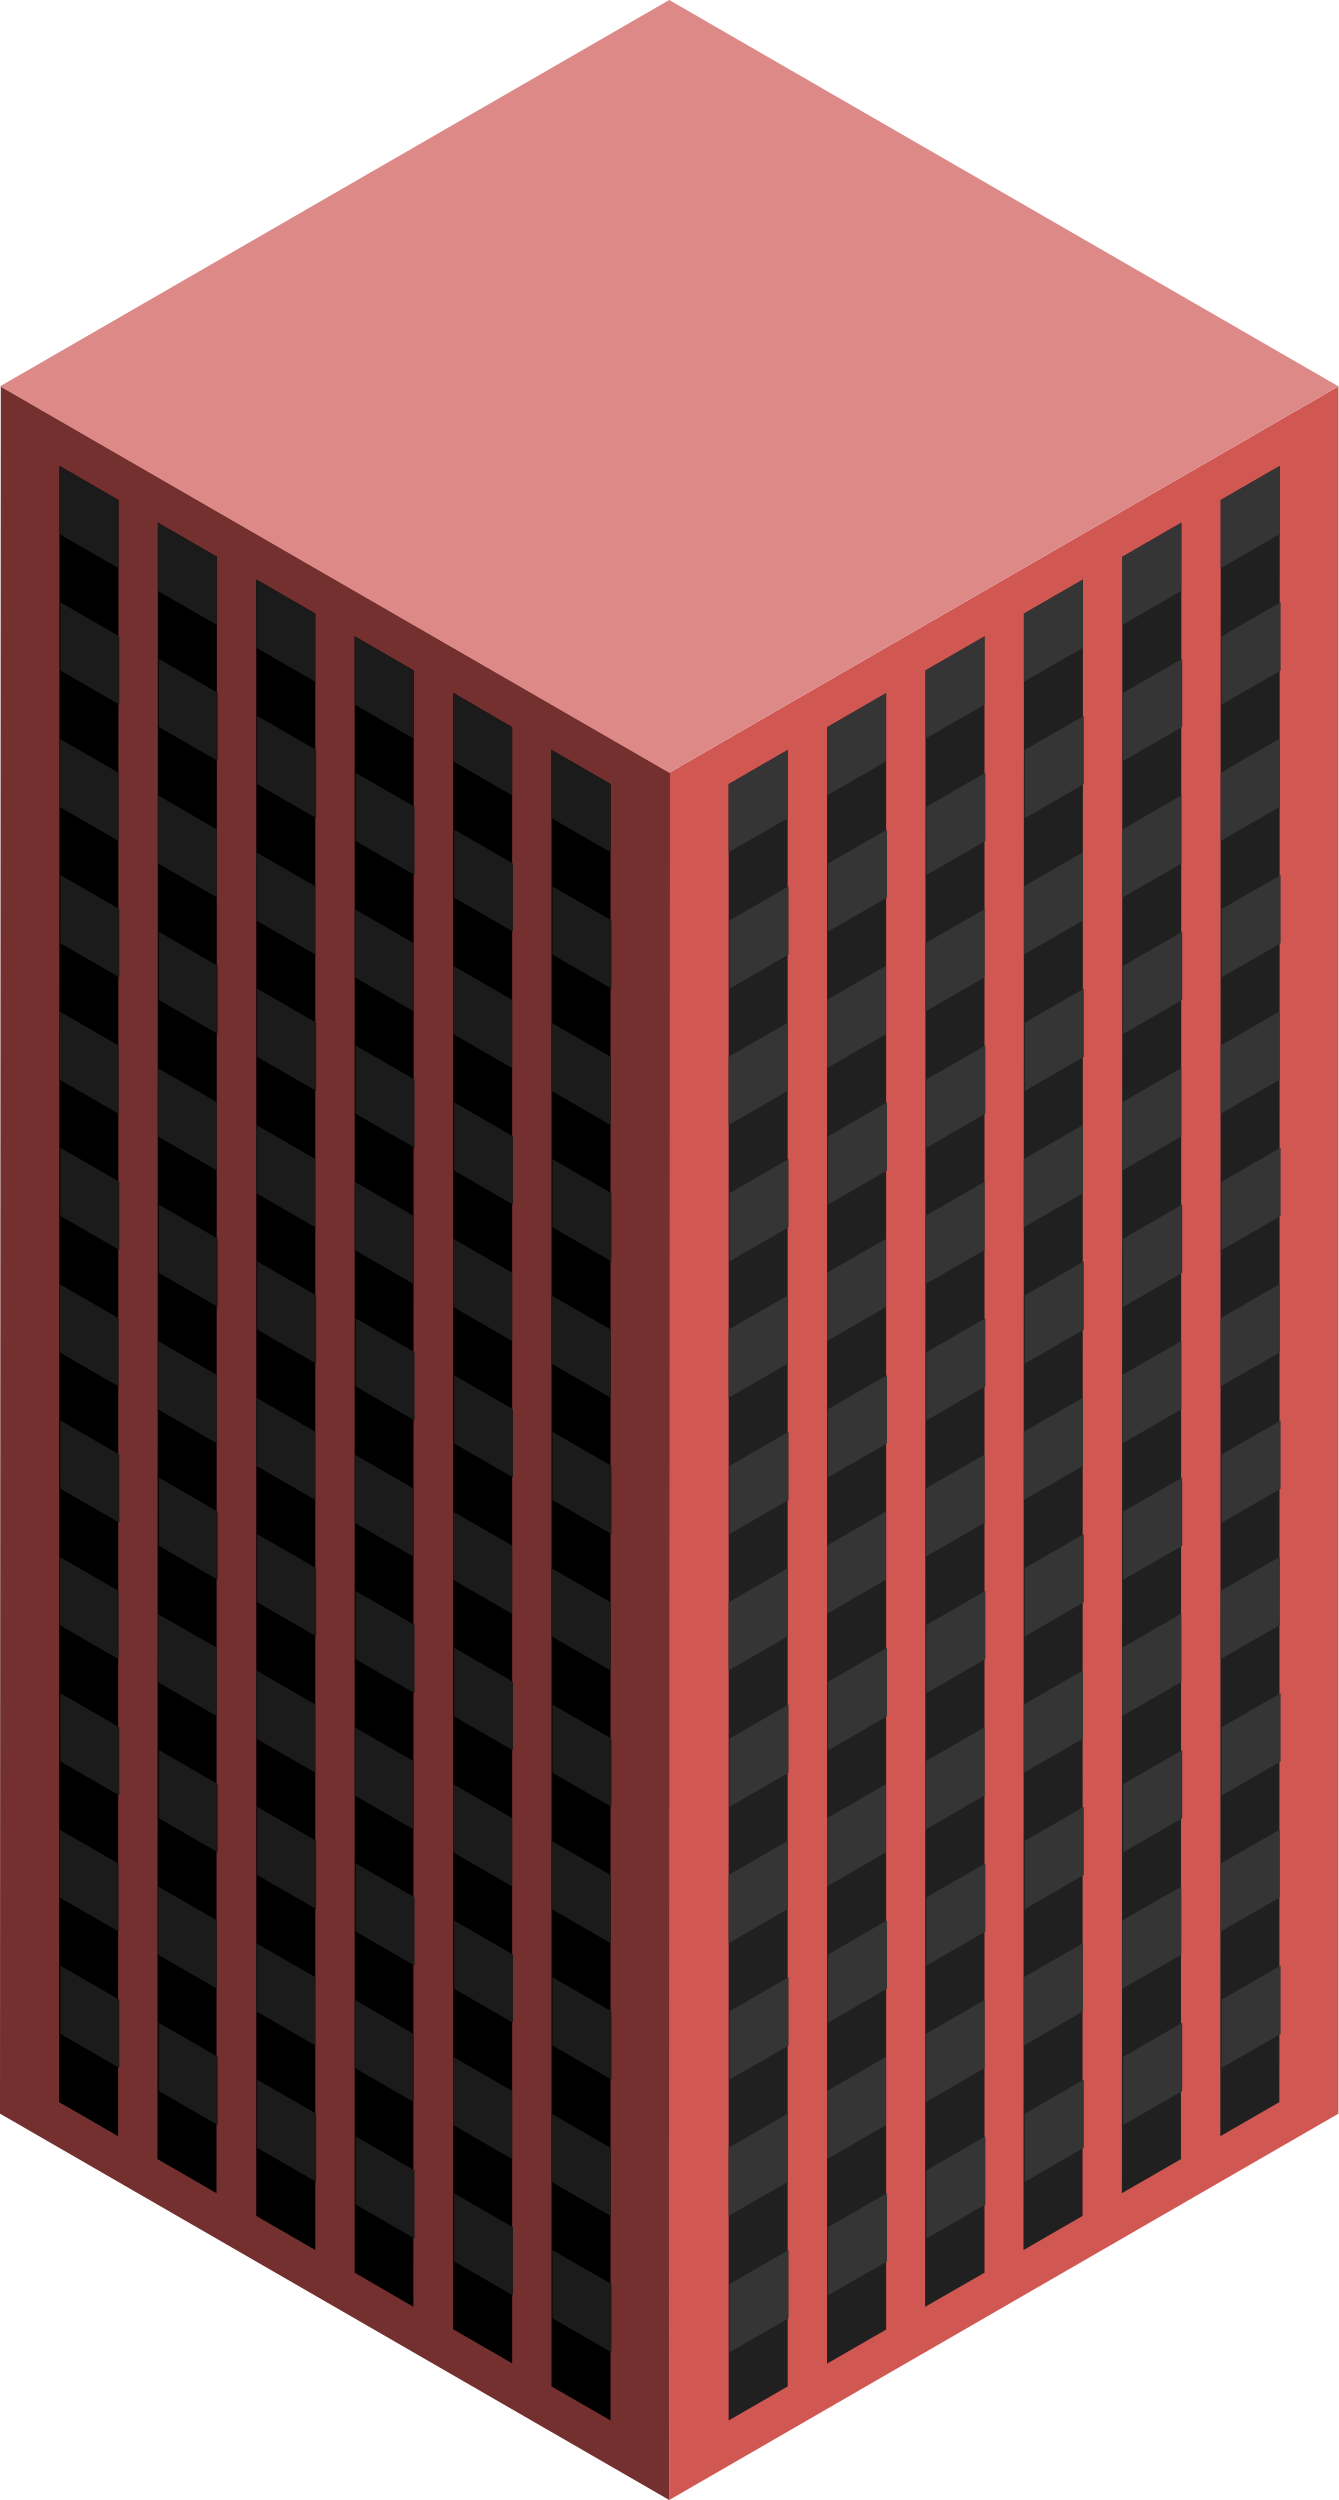
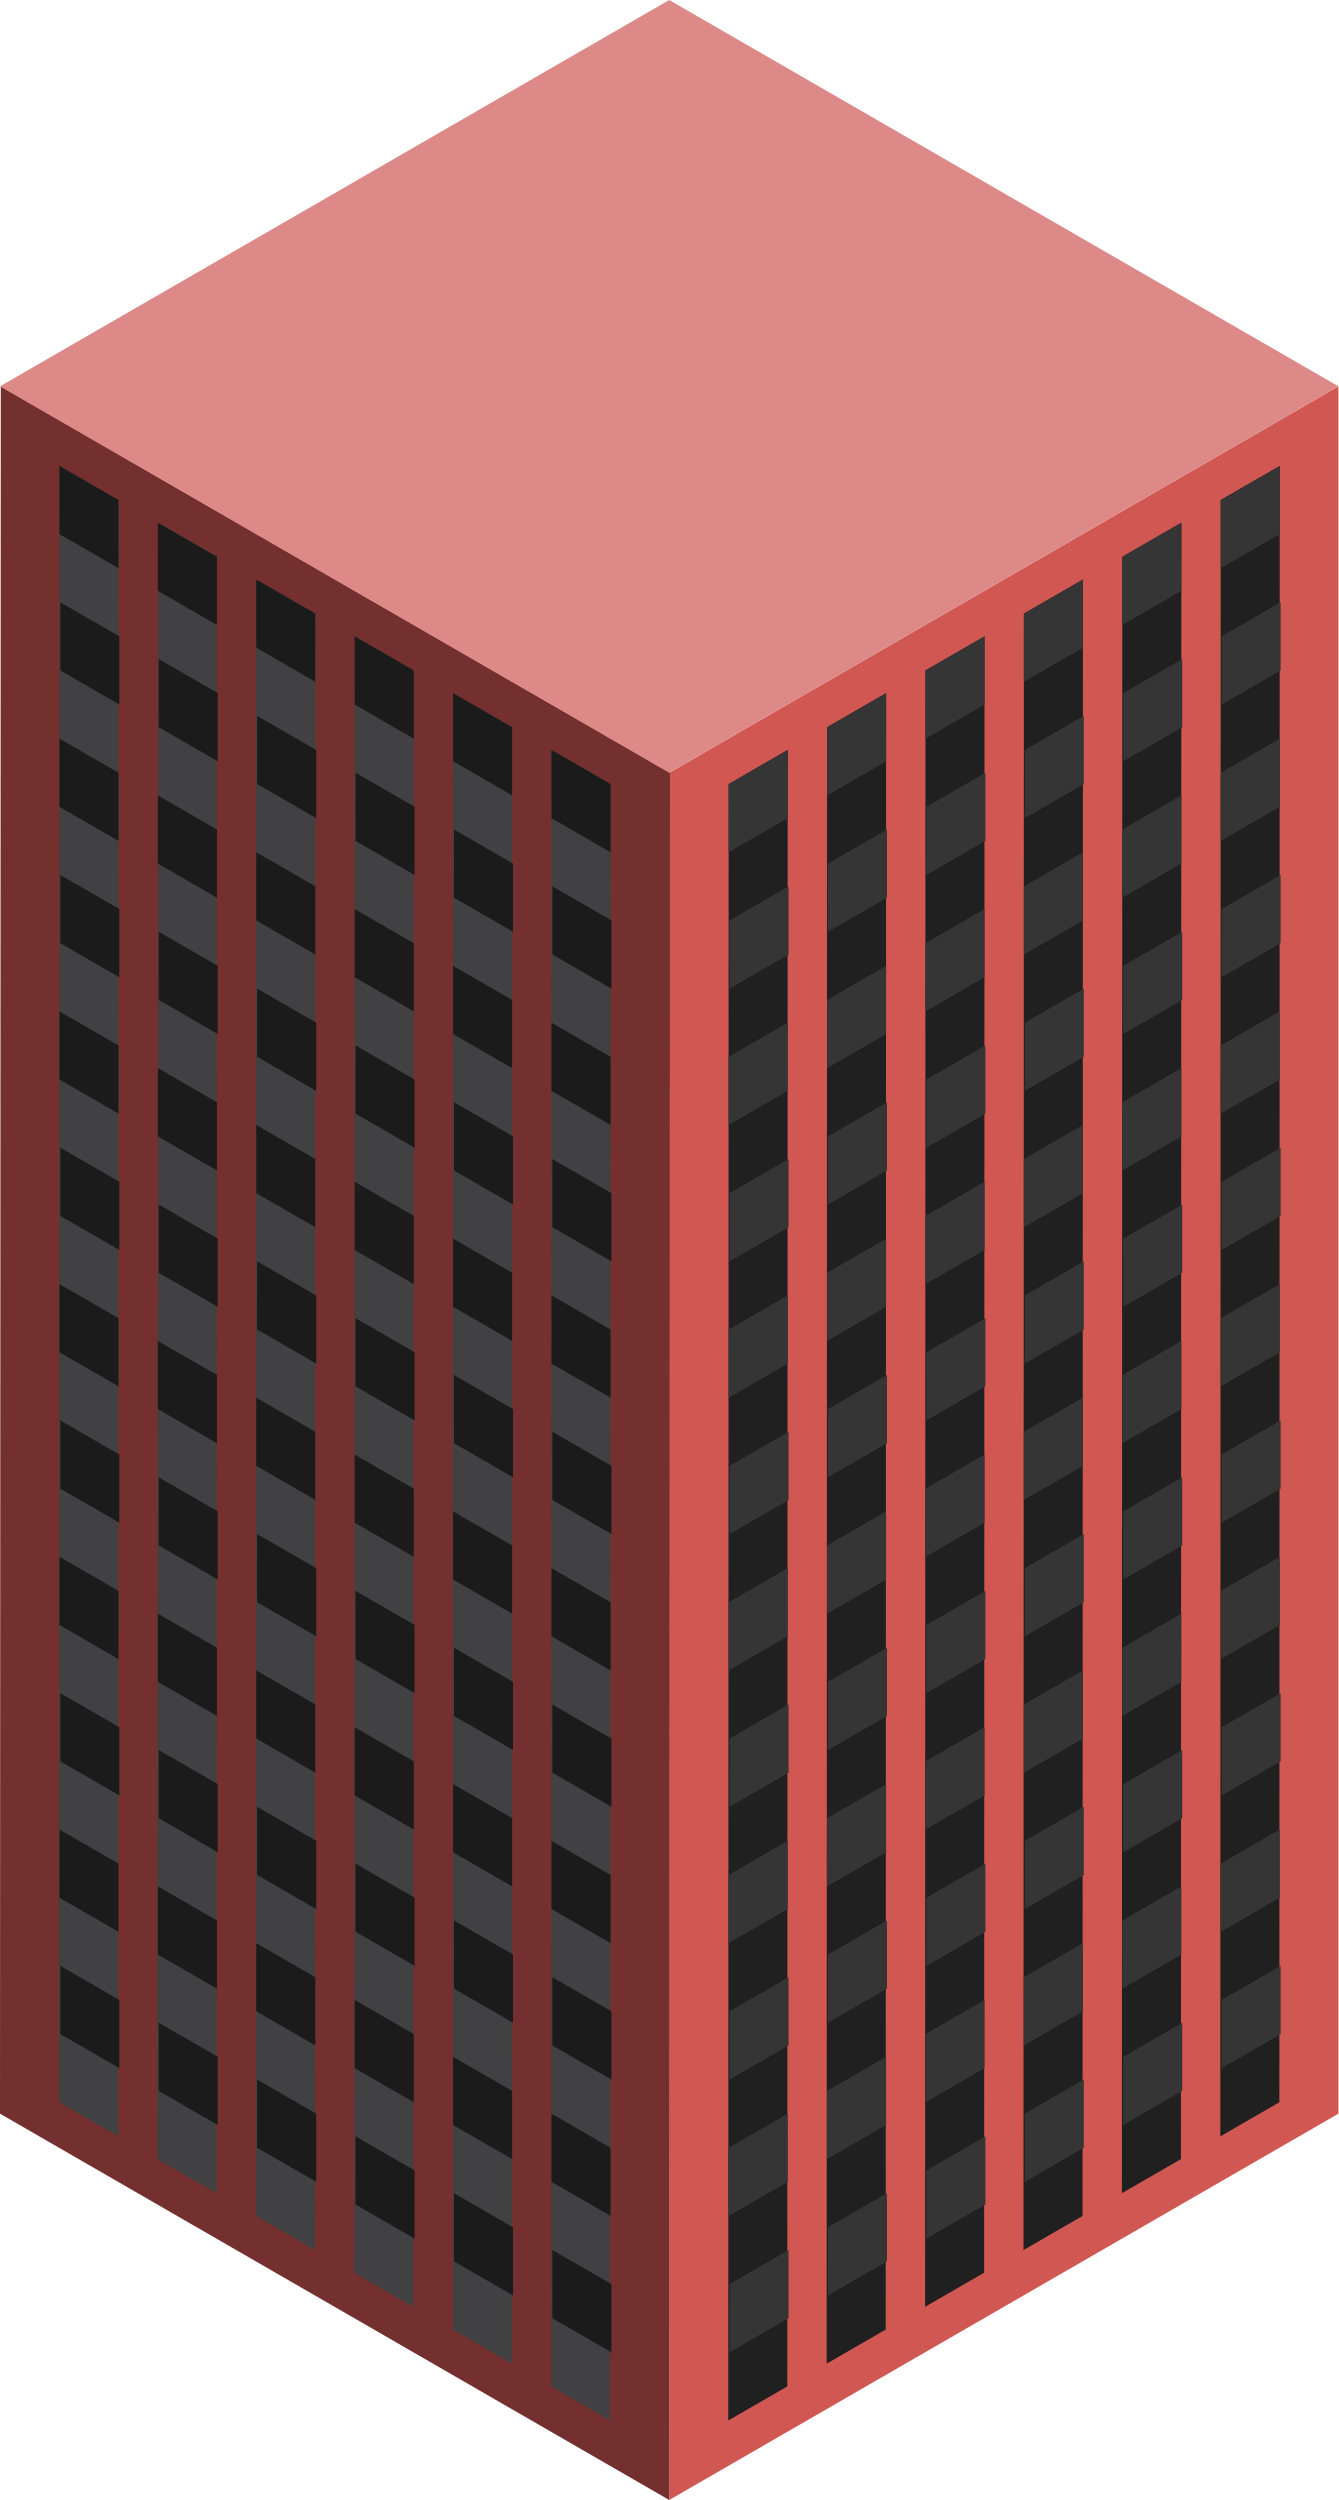
<svg xmlns="http://www.w3.org/2000/svg" id="Layer_1" data-name="Layer 1" viewBox="0 0 170 317.54">
  <defs>
-     <style>.exterior-R-prim{fill:#d15752;}.exterior-L-prim{fill:#73302f;}.top-prim{fill:#dd8987;}.window-R-prim{fill:#202020;}.window-R-light{fill:#353535;}.window-L-light{fill:#1b1b1b;}</style>
+     <style>
+       .exterior-R-prim {
+         fill: #d15752;
+       }
+ 
+       .exterior-L-prim {
+         fill: #73302f;
+       }
+ 
+       .top-prim {
+         fill: #dd8987;
+       }
+ 
+       .window-R-prim {
+         fill: #202020;
+       }
+ 
+       .window-L-prim {
+         fill: #414042;
+       }
+ 
+       .cls-1 {
+         fill: #353535;
+       }
+ 
+       .cls-2 {
+         fill: #1b1b1b;
+       }
+     </style>
  </defs>
  <g id="Group">
    <path id="body-R2" class="exterior-R-prim" d="M85,98.15V317.54l85-49.07V49.07Z" />
    <path id="body-L1" class="exterior-L-prim" d="M85.1,98.15,85,317.54,0,268.47.1,49.07Z" />
    <path id="anchor-01_219.39" class="top-prim" d="M85,98.15l85-49.08L85,0,0,49.07Z" />
    <g id="Group-2" data-name="Group">
-       <path id="windows-R3" class="window-R-prim" d="M92.55,99.59l7.5-4.33,0,207.85-7.5,4.33Z" />
-       <path id="windows-L2" d="M77.55,99.59l-7.5-4.33,0,207.85,7.5,4.33Z" />
-       <path id="windows-R3-2" data-name="windows-R3" class="window-R-prim" d="M117.55,85.16l7.5-4.33,0,207.84L117.5,293Z" />
-       <path id="windows-L2-2" data-name="windows-L2" d="M52.55,85.16l-7.5-4.33,0,207.84L52.5,293Z" />
-       <path id="windows-R3-3" data-name="windows-R3" class="window-R-prim" d="M105.05,92.37l7.5-4.33,0,207.85-7.5,4.33Z" />
-       <path id="windows-L2-3" data-name="windows-L2" d="M65.05,92.37,57.55,88l0,207.85,7.5,4.33Z" />
+       <path id="windows-R3" class="window-R-prim" d="M92.55,99.59l7.5-4.33L100,303.11l-7.5,4.33Z" />
+       <path id="windows-L2" class="window-L-prim" d="M77.55,99.59l-7.5-4.33L70,303.11l7.5,4.33Z" />
+       <path id="windows-R3-2" data-name="windows-R3" class="window-R-prim" d="M117.55,85.16l7.5-4.33L125,288.67,117.5,293Z" />
+       <path id="windows-L2-2" data-name="windows-L2" class="window-L-prim" d="M52.55,85.16l-7.5-4.33L45,288.67,52.5,293Z" />
+       <path id="windows-R3-3" data-name="windows-R3" class="window-R-prim" d="M105.05,92.37l7.5-4.33-.05,207.85-7.5,4.33Z" />
+       <path id="windows-L2-3" data-name="windows-L2" class="window-L-prim" d="M65.05,92.37l-7.5-4.33L57.5,295.89l7.5,4.33Z" />
      <path id="windows-R3-4" data-name="windows-R3" class="window-R-prim" d="M130.05,77.94l7.5-4.33-.05,207.85-7.5,4.33Z" />
-       <path id="windows-L2-4" data-name="windows-L2" d="M40.05,77.94l-7.5-4.33,0,207.85,7.5,4.33Z" />
+       <path id="windows-L2-4" data-name="windows-L2" class="window-L-prim" d="M40.05,77.94l-7.5-4.33L32.5,281.46l7.5,4.33Z" />
      <path id="windows-R3-5" data-name="windows-R3" class="window-R-prim" d="M142.55,70.72l7.5-4.33L150,274.24l-7.5,4.33Z" />
-       <path id="windows-L2-5" data-name="windows-L2" d="M27.55,70.72l-7.5-4.33L20,274.24l7.5,4.33Z" />
-       <path id="windows-R3-6" data-name="windows-R3" class="window-R-prim" d="M155.05,63.51l7.5-4.33L162.5,267l-7.5,4.33Z" />
-       <path id="windows-L2-6" data-name="windows-L2" d="M15.05,63.51l-7.5-4.33L7.5,267l7.5,4.33Z" />
+       <path id="windows-L2-5" data-name="windows-L2" class="window-L-prim" d="M27.55,70.72l-7.5-4.33L20,274.24l7.5,4.33Z" />
+       <path id="windows-R3-6" data-name="windows-R3" class="window-R-prim" d="M155.05,63.51l7.5-4.33-.05,207.84-7.5,4.33Z" />
+       <path id="windows-L2-6" data-name="windows-L2" class="window-L-prim" d="M15.05,63.51l-7.5-4.33L7.5,267.02l7.5,4.33Z" />
      <g id="Group-3" data-name="Group">
        <g id="Group-4" data-name="Group">
-           <path id="Path" class="window-R-light" d="M92.55,99.59l7.5-4.33v8.66l-7.5,4.33Z" />
-           <path id="Path-2" data-name="Path" class="window-R-light" d="M117.55,85.16l7.5-4.33v8.66l-7.5,4.33Z" />
-           <path id="Path-3" data-name="Path" class="window-R-light" d="M142.55,70.72l7.5-4.33v8.66l-7.5,4.33Z" />
-           <path id="Path-4" data-name="Path" class="window-R-light" d="M105.05,92.37l7.5-4.33V96.7l-7.5,4.33Z" />
-           <path id="Path-5" data-name="Path" class="window-R-light" d="M130.05,77.94l7.5-4.33v8.66l-7.5,4.33Z" />
-           <path id="Path-6" data-name="Path" class="window-R-light" d="M155.05,63.51l7.5-4.33v8.66l-7.5,4.33Z" />
+           <path id="Path" class="cls-1" d="M92.55,99.59l7.5-4.33v8.66l-7.5,4.33Z" />
+           <path id="Path-2" data-name="Path" class="cls-1" d="M117.55,85.16l7.5-4.33v8.66l-7.5,4.33Z" />
+           <path id="Path-3" data-name="Path" class="cls-1" d="M142.55,70.72l7.5-4.33v8.66l-7.5,4.33Z" />
+           <path id="Path-4" data-name="Path" class="cls-1" d="M105.05,92.37l7.5-4.33V96.7l-7.5,4.33Z" />
+           <path id="Path-5" data-name="Path" class="cls-1" d="M130.05,77.94l7.5-4.33v8.66l-7.5,4.33Z" />
+           <path id="Path-6" data-name="Path" class="cls-1" d="M155.05,63.51l7.5-4.33v8.66l-7.5,4.33Z" />
        </g>
      </g>
      <g id="Group-5" data-name="Group">
        <g id="Group-6" data-name="Group">
-           <path id="Path-7" data-name="Path" class="window-R-light" d="M92.55,134.23l7.5-4.33v8.66l-7.5,4.33Z" />
-           <path id="Path-8" data-name="Path" class="window-R-light" d="M117.55,119.8l7.5-4.33v8.66l-7.5,4.33Z" />
-           <path id="Path-9" data-name="Path" class="window-R-light" d="M142.55,105.36l7.5-4.33v8.66l-7.5,4.33Z" />
-           <path id="Path-10" data-name="Path" class="window-R-light" d="M105.05,127l7.5-4.33v8.66l-7.5,4.33Z" />
-           <path id="Path-11" data-name="Path" class="window-R-light" d="M130.05,112.58l7.5-4.33v8.66l-7.5,4.33Z" />
-           <path id="Path-12" data-name="Path" class="window-R-light" d="M155.05,98.15l7.5-4.33v8.66l-7.5,4.33Z" />
+           <path id="Path-7" data-name="Path" class="cls-1" d="M92.55,134.23l7.5-4.33v8.66l-7.5,4.33Z" />
+           <path id="Path-8" data-name="Path" class="cls-1" d="M117.55,119.8l7.5-4.33v8.66l-7.5,4.33Z" />
+           <path id="Path-9" data-name="Path" class="cls-1" d="M142.55,105.36l7.5-4.33v8.66l-7.5,4.33Z" />
+           <path id="Path-10" data-name="Path" class="cls-1" d="M105.05,127.01l7.5-4.33v8.66l-7.5,4.33Z" />
+           <path id="Path-11" data-name="Path" class="cls-1" d="M130.05,112.58l7.5-4.33v8.66l-7.5,4.33Z" />
+           <path id="Path-12" data-name="Path" class="cls-1" d="M155.05,98.15l7.5-4.33v8.66l-7.5,4.33Z" />
        </g>
      </g>
      <g id="Group-7" data-name="Group">
        <g id="Group-8" data-name="Group">
-           <path id="Path-13" data-name="Path" class="window-R-light" d="M92.55,168.87l7.5-4.33v8.66l-7.5,4.33Z" />
-           <path id="Path-14" data-name="Path" class="window-R-light" d="M117.55,154.44l7.5-4.33v8.66l-7.5,4.33Z" />
-           <path id="Path-15" data-name="Path" class="window-R-light" d="M142.55,140l7.5-4.33v8.67l-7.5,4.33Z" />
-           <path id="Path-16" data-name="Path" class="window-R-light" d="M105.05,161.66l7.5-4.33V166l-7.5,4.33Z" />
-           <path id="Path-17" data-name="Path" class="window-R-light" d="M130.05,147.22l7.5-4.33v8.66l-7.5,4.33Z" />
-           <path id="Path-18" data-name="Path" class="window-R-light" d="M155.05,132.79l7.5-4.33v8.66l-7.5,4.33Z" />
+           <path id="Path-13" data-name="Path" class="cls-1" d="M92.55,168.87l7.5-4.33v8.66l-7.5,4.33Z" />
+           <path id="Path-14" data-name="Path" class="cls-1" d="M117.55,154.44l7.5-4.33v8.66l-7.5,4.33Z" />
+           <path id="Path-15" data-name="Path" class="cls-1" d="M142.55,140l7.5-4.33v8.67l-7.5,4.33Z" />
+           <path id="Path-16" data-name="Path" class="cls-1" d="M105.05,161.66l7.5-4.33v8.66l-7.5,4.33Z" />
+           <path id="Path-17" data-name="Path" class="cls-1" d="M130.05,147.22l7.5-4.33v8.66l-7.5,4.33Z" />
+           <path id="Path-18" data-name="Path" class="cls-1" d="M155.05,132.79l7.5-4.33v8.66l-7.5,4.33Z" />
        </g>
      </g>
      <g id="Group-9" data-name="Group">
        <g id="Group-10" data-name="Group">
-           <path id="Path-19" data-name="Path" class="window-R-light" d="M92.55,203.51l7.5-4.33v8.66l-7.5,4.33Z" />
-           <path id="Path-20" data-name="Path" class="window-R-light" d="M117.55,189.08l7.5-4.33v8.66l-7.5,4.33Z" />
-           <path id="Path-21" data-name="Path" class="window-R-light" d="M142.55,174.65l7.5-4.33V179l-7.5,4.33Z" />
-           <path id="Path-22" data-name="Path" class="window-R-light" d="M105.05,196.3l7.5-4.33v8.66l-7.5,4.33Z" />
-           <path id="Path-23" data-name="Path" class="window-R-light" d="M130.05,181.86l7.5-4.33v8.66l-7.5,4.33Z" />
-           <path id="Path-24" data-name="Path" class="window-R-light" d="M155.05,167.43l7.5-4.33v8.66l-7.5,4.33Z" />
+           <path id="Path-19" data-name="Path" class="cls-1" d="M92.55,203.51l7.5-4.33v8.66l-7.5,4.33Z" />
+           <path id="Path-20" data-name="Path" class="cls-1" d="M117.55,189.08l7.5-4.33v8.66l-7.5,4.33Z" />
+           <path id="Path-21" data-name="Path" class="cls-1" d="M142.55,174.65l7.5-4.33v8.66l-7.5,4.33Z" />
+           <path id="Path-22" data-name="Path" class="cls-1" d="M105.05,196.3l7.5-4.33v8.66l-7.5,4.33Z" />
+           <path id="Path-23" data-name="Path" class="cls-1" d="M130.05,181.86l7.5-4.33v8.66l-7.5,4.33Z" />
+           <path id="Path-24" data-name="Path" class="cls-1" d="M155.05,167.43l7.5-4.33v8.66l-7.5,4.33Z" />
        </g>
      </g>
      <g id="Group-11" data-name="Group">
        <g id="Group-12" data-name="Group">
-           <path id="Path-25" data-name="Path" class="window-R-light" d="M92.55,238.15l7.5-4.33v8.66l-7.5,4.33Z" />
-           <path id="Path-26" data-name="Path" class="window-R-light" d="M117.55,223.72l7.5-4.33v8.66l-7.5,4.33Z" />
-           <path id="Path-27" data-name="Path" class="window-R-light" d="M142.55,209.29l7.5-4.33v8.66l-7.5,4.33Z" />
-           <path id="Path-28" data-name="Path" class="window-R-light" d="M105.05,230.94l7.5-4.33v8.66l-7.5,4.33Z" />
-           <path id="Path-29" data-name="Path" class="window-R-light" d="M130.05,216.5l7.5-4.33v8.66l-7.5,4.33Z" />
-           <path id="Path-30" data-name="Path" class="window-R-light" d="M155.05,202.07l7.5-4.33v8.66l-7.5,4.33Z" />
+           <path id="Path-25" data-name="Path" class="cls-1" d="M92.55,238.15l7.5-4.33v8.66l-7.5,4.33Z" />
+           <path id="Path-26" data-name="Path" class="cls-1" d="M117.55,223.72l7.5-4.33v8.66l-7.5,4.33Z" />
+           <path id="Path-27" data-name="Path" class="cls-1" d="M142.55,209.29l7.5-4.33v8.66l-7.5,4.33Z" />
+           <path id="Path-28" data-name="Path" class="cls-1" d="M105.05,230.94l7.5-4.33v8.66l-7.5,4.33Z" />
+           <path id="Path-29" data-name="Path" class="cls-1" d="M130.05,216.5l7.5-4.33v8.66l-7.5,4.33Z" />
+           <path id="Path-30" data-name="Path" class="cls-1" d="M155.05,202.07l7.5-4.33v8.66l-7.5,4.33Z" />
        </g>
      </g>
      <g id="Group-13" data-name="Group">
        <g id="Group-14" data-name="Group">
-           <path id="Path-31" data-name="Path" class="window-R-light" d="M92.55,272.8l7.5-4.33v8.66l-7.5,4.33Z" />
-           <path id="Path-32" data-name="Path" class="window-R-light" d="M117.55,258.36l7.5-4.33v8.66l-7.5,4.33Z" />
-           <path id="Path-33" data-name="Path" class="window-R-light" d="M142.55,243.93l7.5-4.33v8.66l-7.5,4.33Z" />
-           <path id="Path-34" data-name="Path" class="window-R-light" d="M105.05,265.58l7.5-4.33v8.66l-7.5,4.33Z" />
-           <path id="Path-35" data-name="Path" class="window-R-light" d="M130.05,251.14l7.5-4.33v8.66l-7.5,4.34Z" />
-           <path id="Path-36" data-name="Path" class="window-R-light" d="M155.05,236.71l7.5-4.33V241l-7.5,4.33Z" />
+           <path id="Path-31" data-name="Path" class="cls-1" d="M92.55,272.8l7.5-4.33v8.66l-7.5,4.33Z" />
+           <path id="Path-32" data-name="Path" class="cls-1" d="M117.55,258.36l7.5-4.33v8.66l-7.5,4.33Z" />
+           <path id="Path-33" data-name="Path" class="cls-1" d="M142.55,243.93l7.5-4.33v8.66l-7.5,4.33Z" />
+           <path id="Path-34" data-name="Path" class="cls-1" d="M105.05,265.58l7.5-4.33v8.66l-7.5,4.33Z" />
+           <path id="Path-35" data-name="Path" class="cls-1" d="M130.05,251.14l7.5-4.33v8.66l-7.5,4.34Z" />
+           <path id="Path-36" data-name="Path" class="cls-1" d="M155.05,236.71l7.5-4.33v8.66l-7.5,4.33Z" />
        </g>
      </g>
      <g id="Group-15" data-name="Group">
        <g id="Group-16" data-name="Group">
-           <path id="Path-37" data-name="Path" class="window-R-light" d="M92.66,116.91l7.5-4.33v8.66l-7.5,4.33Z" />
-           <path id="Path-38" data-name="Path" class="window-R-light" d="M117.66,102.48l7.5-4.33v8.66l-7.5,4.33Z" />
-           <path id="Path-39" data-name="Path" class="window-R-light" d="M142.66,88l7.5-4.33v8.66l-7.5,4.33Z" />
-           <path id="Path-40" data-name="Path" class="window-R-light" d="M105.16,109.69l7.5-4.33V114l-7.5,4.33Z" />
-           <path id="Path-41" data-name="Path" class="window-R-light" d="M130.16,95.26l7.5-4.33v8.66l-7.5,4.33Z" />
-           <path id="Path-42" data-name="Path" class="window-R-light" d="M155.16,80.83l7.5-4.33v8.66l-7.5,4.33Z" />
+           <path id="Path-37" data-name="Path" class="cls-1" d="M92.66,116.91l7.5-4.33v8.66l-7.5,4.33Z" />
+           <path id="Path-38" data-name="Path" class="cls-1" d="M117.66,102.48l7.5-4.33v8.66l-7.5,4.33Z" />
+           <path id="Path-39" data-name="Path" class="cls-1" d="M142.66,88.04l7.5-4.33v8.66l-7.5,4.33Z" />
+           <path id="Path-40" data-name="Path" class="cls-1" d="M105.16,109.69l7.5-4.33v8.66l-7.5,4.33Z" />
+           <path id="Path-41" data-name="Path" class="cls-1" d="M130.16,95.26l7.5-4.33v8.66l-7.5,4.33Z" />
+           <path id="Path-42" data-name="Path" class="cls-1" d="M155.16,80.83l7.5-4.33v8.66l-7.5,4.33Z" />
        </g>
      </g>
      <g id="Group-17" data-name="Group">
        <g id="Group-18" data-name="Group">
-           <path id="Path-43" data-name="Path" class="window-R-light" d="M92.66,151.55l7.5-4.33v8.66l-7.5,4.33Z" />
-           <path id="Path-44" data-name="Path" class="window-R-light" d="M117.66,137.12l7.5-4.33v8.66l-7.5,4.33Z" />
-           <path id="Path-45" data-name="Path" class="window-R-light" d="M142.66,122.68l7.5-4.33V127l-7.5,4.33Z" />
-           <path id="Path-46" data-name="Path" class="window-R-light" d="M105.16,144.34l7.5-4.34v8.67l-7.5,4.33Z" />
-           <path id="Path-47" data-name="Path" class="window-R-light" d="M130.16,129.9l7.5-4.33v8.66l-7.5,4.33Z" />
-           <path id="Path-48" data-name="Path" class="window-R-light" d="M155.16,115.47l7.5-4.33v8.66l-7.5,4.33Z" />
+           <path id="Path-43" data-name="Path" class="cls-1" d="M92.66,151.55l7.5-4.33v8.66l-7.5,4.33Z" />
+           <path id="Path-44" data-name="Path" class="cls-1" d="M117.66,137.12l7.5-4.33v8.66l-7.5,4.33Z" />
+           <path id="Path-45" data-name="Path" class="cls-1" d="M142.66,122.68l7.5-4.33v8.66l-7.5,4.33Z" />
+           <path id="Path-46" data-name="Path" class="cls-1" d="M105.16,144.34l7.5-4.34v8.67l-7.5,4.33Z" />
+           <path id="Path-47" data-name="Path" class="cls-1" d="M130.16,129.9l7.5-4.33v8.66l-7.5,4.33Z" />
+           <path id="Path-48" data-name="Path" class="cls-1" d="M155.16,115.47l7.5-4.33v8.66l-7.5,4.33Z" />
        </g>
      </g>
      <g id="Group-19" data-name="Group">
        <g id="Group-20" data-name="Group">
-           <path id="Path-49" data-name="Path" class="window-R-light" d="M92.66,186.19l7.5-4.33v8.66l-7.5,4.33Z" />
-           <path id="Path-50" data-name="Path" class="window-R-light" d="M117.66,171.76l7.5-4.33v8.66l-7.5,4.33Z" />
-           <path id="Path-51" data-name="Path" class="window-R-light" d="M142.66,157.33l7.5-4.33v8.66l-7.5,4.33Z" />
-           <path id="Path-52" data-name="Path" class="window-R-light" d="M105.16,179l7.5-4.33v8.66l-7.5,4.33Z" />
-           <path id="Path-53" data-name="Path" class="window-R-light" d="M130.16,164.54l7.5-4.33v8.66l-7.5,4.33Z" />
-           <path id="Path-54" data-name="Path" class="window-R-light" d="M155.16,150.11l7.5-4.33v8.66l-7.5,4.33Z" />
+           <path id="Path-49" data-name="Path" class="cls-1" d="M92.66,186.19l7.5-4.33v8.66l-7.5,4.33Z" />
+           <path id="Path-50" data-name="Path" class="cls-1" d="M117.66,171.76l7.5-4.33v8.66l-7.5,4.33Z" />
+           <path id="Path-51" data-name="Path" class="cls-1" d="M142.66,157.33l7.5-4.33v8.66l-7.5,4.33Z" />
+           <path id="Path-52" data-name="Path" class="cls-1" d="M105.16,178.98l7.5-4.33v8.66l-7.5,4.33Z" />
+           <path id="Path-53" data-name="Path" class="cls-1" d="M130.16,164.54l7.5-4.33v8.66l-7.5,4.33Z" />
+           <path id="Path-54" data-name="Path" class="cls-1" d="M155.16,150.11l7.5-4.33v8.66l-7.5,4.33Z" />
        </g>
      </g>
      <g id="Group-21" data-name="Group">
        <g id="Group-22" data-name="Group">
-           <path id="Path-55" data-name="Path" class="window-R-light" d="M92.66,220.83l7.5-4.33v8.66l-7.5,4.33Z" />
-           <path id="Path-56" data-name="Path" class="window-R-light" d="M117.66,206.4l7.5-4.33v8.66l-7.5,4.33Z" />
-           <path id="Path-57" data-name="Path" class="window-R-light" d="M142.66,192l7.5-4.33v8.66l-7.5,4.33Z" />
-           <path id="Path-58" data-name="Path" class="window-R-light" d="M105.16,213.62l7.5-4.33V218l-7.5,4.33Z" />
-           <path id="Path-59" data-name="Path" class="window-R-light" d="M130.16,199.18l7.5-4.33v8.66l-7.5,4.33Z" />
-           <path id="Path-60" data-name="Path" class="window-R-light" d="M155.16,184.75l7.5-4.33v8.66l-7.5,4.33Z" />
+           <path id="Path-55" data-name="Path" class="cls-1" d="M92.66,220.83l7.5-4.33v8.66l-7.5,4.33Z" />
+           <path id="Path-56" data-name="Path" class="cls-1" d="M117.66,206.4l7.5-4.33v8.66l-7.5,4.33Z" />
+           <path id="Path-57" data-name="Path" class="cls-1" d="M142.66,191.97l7.5-4.33v8.66l-7.5,4.33Z" />
+           <path id="Path-58" data-name="Path" class="cls-1" d="M105.16,213.62l7.5-4.33v8.66l-7.5,4.33Z" />
+           <path id="Path-59" data-name="Path" class="cls-1" d="M130.16,199.18l7.5-4.33v8.66l-7.5,4.33Z" />
+           <path id="Path-60" data-name="Path" class="cls-1" d="M155.16,184.75l7.5-4.33v8.66l-7.5,4.33Z" />
        </g>
      </g>
      <g id="Group-23" data-name="Group">
        <g id="Group-24" data-name="Group">
-           <path id="Path-61" data-name="Path" class="window-R-light" d="M92.66,255.47l7.5-4.33v8.67l-7.5,4.33Z" />
-           <path id="Path-62" data-name="Path" class="window-R-light" d="M117.66,241l7.5-4.33v8.66l-7.5,4.33Z" />
-           <path id="Path-63" data-name="Path" class="window-R-light" d="M142.66,226.61l7.5-4.33v8.66l-7.5,4.33Z" />
-           <path id="Path-64" data-name="Path" class="window-R-light" d="M105.16,248.26l7.5-4.33v8.66l-7.5,4.33Z" />
-           <path id="Path-65" data-name="Path" class="window-R-light" d="M130.16,233.82l7.5-4.33v8.66l-7.5,4.33Z" />
-           <path id="Path-66" data-name="Path" class="window-R-light" d="M155.16,219.39l7.5-4.33v8.66l-7.5,4.33Z" />
+           <path id="Path-61" data-name="Path" class="cls-1" d="M92.66,255.47l7.5-4.33v8.67l-7.5,4.33Z" />
+           <path id="Path-62" data-name="Path" class="cls-1" d="M117.66,241.04l7.5-4.33v8.66l-7.5,4.33Z" />
+           <path id="Path-63" data-name="Path" class="cls-1" d="M142.66,226.61l7.5-4.33v8.66l-7.5,4.33Z" />
+           <path id="Path-64" data-name="Path" class="cls-1" d="M105.16,248.26l7.5-4.33v8.66l-7.5,4.33Z" />
+           <path id="Path-65" data-name="Path" class="cls-1" d="M130.16,233.82l7.5-4.33v8.66l-7.5,4.33Z" />
+           <path id="Path-66" data-name="Path" class="cls-1" d="M155.16,219.39l7.5-4.33v8.66l-7.5,4.33Z" />
        </g>
      </g>
      <g id="Group-25" data-name="Group">
        <g id="Group-26" data-name="Group">
-           <path id="Path-67" data-name="Path" class="window-R-light" d="M92.66,290.12l7.5-4.33v8.66l-7.5,4.33Z" />
-           <path id="Path-68" data-name="Path" class="window-R-light" d="M117.66,275.68l7.5-4.33V280l-7.5,4.33Z" />
-           <path id="Path-69" data-name="Path" class="window-R-light" d="M142.66,261.25l7.5-4.33v8.66l-7.5,4.33Z" />
-           <path id="Path-70" data-name="Path" class="window-R-light" d="M105.16,282.9l7.5-4.33v8.66l-7.5,4.33Z" />
-           <path id="Path-71" data-name="Path" class="window-R-light" d="M130.16,268.47l7.5-4.33v8.66l-7.5,4.33Z" />
-           <path id="Path-72" data-name="Path" class="window-R-light" d="M155.16,254l7.5-4.33v8.66l-7.5,4.33Z" />
+           <path id="Path-67" data-name="Path" class="cls-1" d="M92.66,290.12l7.5-4.33v8.66l-7.5,4.33Z" />
+           <path id="Path-68" data-name="Path" class="cls-1" d="M117.66,275.68l7.5-4.33v8.66l-7.5,4.33Z" />
+           <path id="Path-69" data-name="Path" class="cls-1" d="M142.66,261.25l7.5-4.33v8.66l-7.5,4.33Z" />
+           <path id="Path-70" data-name="Path" class="cls-1" d="M105.16,282.9l7.5-4.33v8.66l-7.5,4.33Z" />
+           <path id="Path-71" data-name="Path" class="cls-1" d="M130.16,268.47l7.5-4.33v8.66l-7.5,4.33Z" />
+           <path id="Path-72" data-name="Path" class="cls-1" d="M155.16,254.03l7.5-4.33v8.66l-7.5,4.33Z" />
        </g>
      </g>
      <g id="Group-27" data-name="Group">
-         <path id="windows-L1" class="window-L-light" d="M77.55,99.59l-7.5-4.33v8.66l7.5,4.33Z" />
-         <path id="windows-L1-2" data-name="windows-L1" class="window-L-light" d="M52.55,85.16l-7.5-4.33v8.66l7.5,4.33Z" />
-         <path id="windows-L1-3" data-name="windows-L1" class="window-L-light" d="M27.55,70.72l-7.5-4.33v8.66l7.5,4.33Z" />
-         <path id="windows-L1-4" data-name="windows-L1" class="window-L-light" d="M65.05,92.37,57.55,88V96.7l7.5,4.33Z" />
-         <path id="windows-L1-5" data-name="windows-L1" class="window-L-light" d="M40.05,77.94l-7.5-4.33v8.66l7.5,4.33Z" />
-         <path id="windows-L1-6" data-name="windows-L1" class="window-L-light" d="M15.05,63.51l-7.5-4.33v8.66l7.5,4.33Z" />
+         <path id="windows-L1" class="cls-2" d="M77.55,99.59l-7.5-4.33v8.66l7.5,4.33Z" />
+         <path id="windows-L1-2" data-name="windows-L1" class="cls-2" d="M52.55,85.16l-7.5-4.33v8.66l7.5,4.33Z" />
+         <path id="windows-L1-3" data-name="windows-L1" class="cls-2" d="M27.55,70.72l-7.5-4.33v8.66l7.5,4.33Z" />
+         <path id="windows-L1-4" data-name="windows-L1" class="cls-2" d="M65.05,92.37l-7.5-4.33V96.7l7.5,4.33Z" />
+         <path id="windows-L1-5" data-name="windows-L1" class="cls-2" d="M40.05,77.94l-7.5-4.33v8.66l7.5,4.33Z" />
+         <path id="windows-L1-6" data-name="windows-L1" class="cls-2" d="M15.05,63.51l-7.5-4.33v8.66l7.5,4.33Z" />
      </g>
      <g id="Group-28" data-name="Group">
-         <path id="windows-L1-7" data-name="windows-L1" class="window-L-light" d="M77.55,134.23l-7.5-4.33v8.66l7.5,4.33Z" />
-         <path id="windows-L1-8" data-name="windows-L1" class="window-L-light" d="M52.55,119.8l-7.5-4.33v8.66l7.5,4.33Z" />
-         <path id="windows-L1-9" data-name="windows-L1" class="window-L-light" d="M27.55,105.36,20.05,101v8.66l7.5,4.33Z" />
-         <path id="windows-L1-10" data-name="windows-L1" class="window-L-light" d="M65.05,127l-7.5-4.33v8.66l7.5,4.33Z" />
-         <path id="windows-L1-11" data-name="windows-L1" class="window-L-light" d="M40.05,112.58l-7.5-4.33v8.66l7.5,4.33Z" />
-         <path id="windows-L1-12" data-name="windows-L1" class="window-L-light" d="M15.05,98.15l-7.5-4.33v8.66l7.5,4.33Z" />
+         <path id="windows-L1-7" data-name="windows-L1" class="cls-2" d="M77.55,134.23l-7.5-4.33v8.66l7.5,4.33Z" />
+         <path id="windows-L1-8" data-name="windows-L1" class="cls-2" d="M52.55,119.8l-7.5-4.33v8.66l7.5,4.33Z" />
+         <path id="windows-L1-9" data-name="windows-L1" class="cls-2" d="M27.55,105.36l-7.5-4.33v8.66l7.5,4.33Z" />
+         <path id="windows-L1-10" data-name="windows-L1" class="cls-2" d="M65.05,127.01l-7.5-4.33v8.66l7.5,4.33Z" />
+         <path id="windows-L1-11" data-name="windows-L1" class="cls-2" d="M40.05,112.58l-7.5-4.33v8.66l7.5,4.33Z" />
+         <path id="windows-L1-12" data-name="windows-L1" class="cls-2" d="M15.05,98.15l-7.5-4.33v8.66l7.5,4.33Z" />
      </g>
      <g id="Group-29" data-name="Group">
-         <path id="windows-L1-13" data-name="windows-L1" class="window-L-light" d="M77.55,168.87l-7.5-4.33v8.66l7.5,4.33Z" />
-         <path id="windows-L1-14" data-name="windows-L1" class="window-L-light" d="M52.55,154.44l-7.5-4.33v8.66l7.5,4.33Z" />
-         <path id="windows-L1-15" data-name="windows-L1" class="window-L-light" d="M27.55,140l-7.5-4.33v8.67l7.5,4.33Z" />
-         <path id="windows-L1-16" data-name="windows-L1" class="window-L-light" d="M65.05,161.66l-7.5-4.33V166l7.5,4.33Z" />
-         <path id="windows-L1-17" data-name="windows-L1" class="window-L-light" d="M40.05,147.22l-7.5-4.33v8.66l7.5,4.33Z" />
-         <path id="windows-L1-18" data-name="windows-L1" class="window-L-light" d="M15.05,132.79l-7.5-4.33v8.66l7.5,4.33Z" />
+         <path id="windows-L1-13" data-name="windows-L1" class="cls-2" d="M77.55,168.87l-7.5-4.33v8.66l7.5,4.33Z" />
+         <path id="windows-L1-14" data-name="windows-L1" class="cls-2" d="M52.55,154.44l-7.5-4.33v8.66l7.5,4.33Z" />
+         <path id="windows-L1-15" data-name="windows-L1" class="cls-2" d="M27.55,140l-7.5-4.33v8.67l7.5,4.33Z" />
+         <path id="windows-L1-16" data-name="windows-L1" class="cls-2" d="M65.05,161.66l-7.5-4.33v8.66l7.5,4.33Z" />
+         <path id="windows-L1-17" data-name="windows-L1" class="cls-2" d="M40.05,147.22l-7.5-4.33v8.66l7.5,4.33Z" />
+         <path id="windows-L1-18" data-name="windows-L1" class="cls-2" d="M15.05,132.79l-7.5-4.33v8.66l7.5,4.33Z" />
      </g>
      <g id="Group-30" data-name="Group">
-         <path id="windows-L1-19" data-name="windows-L1" class="window-L-light" d="M77.55,203.51l-7.5-4.33v8.66l7.5,4.33Z" />
-         <path id="windows-L1-20" data-name="windows-L1" class="window-L-light" d="M52.55,189.08l-7.5-4.33v8.66l7.5,4.33Z" />
-         <path id="windows-L1-21" data-name="windows-L1" class="window-L-light" d="M27.55,174.65l-7.5-4.33V179l7.5,4.33Z" />
-         <path id="windows-L1-22" data-name="windows-L1" class="window-L-light" d="M65.05,196.3,57.55,192v8.66l7.5,4.33Z" />
-         <path id="windows-L1-23" data-name="windows-L1" class="window-L-light" d="M40.05,181.86l-7.5-4.33v8.66l7.5,4.33Z" />
-         <path id="windows-L1-24" data-name="windows-L1" class="window-L-light" d="M15.05,167.43l-7.5-4.33v8.66l7.5,4.33Z" />
+         <path id="windows-L1-19" data-name="windows-L1" class="cls-2" d="M77.55,203.51l-7.5-4.33v8.66l7.5,4.33Z" />
+         <path id="windows-L1-20" data-name="windows-L1" class="cls-2" d="M52.55,189.08l-7.5-4.33v8.66l7.5,4.33Z" />
+         <path id="windows-L1-21" data-name="windows-L1" class="cls-2" d="M27.55,174.65l-7.5-4.33v8.66l7.5,4.33Z" />
+         <path id="windows-L1-22" data-name="windows-L1" class="cls-2" d="M65.05,196.3l-7.5-4.33v8.66l7.5,4.33Z" />
+         <path id="windows-L1-23" data-name="windows-L1" class="cls-2" d="M40.05,181.86l-7.5-4.33v8.66l7.5,4.33Z" />
+         <path id="windows-L1-24" data-name="windows-L1" class="cls-2" d="M15.05,167.43l-7.5-4.33v8.66l7.5,4.33Z" />
      </g>
      <g id="Group-31" data-name="Group">
-         <path id="windows-L1-25" data-name="windows-L1" class="window-L-light" d="M77.55,238.15l-7.5-4.33v8.66l7.5,4.33Z" />
-         <path id="windows-L1-26" data-name="windows-L1" class="window-L-light" d="M52.55,223.72l-7.5-4.33v8.66l7.5,4.33Z" />
-         <path id="windows-L1-27" data-name="windows-L1" class="window-L-light" d="M27.55,209.29,20.05,205v8.66l7.5,4.33Z" />
-         <path id="windows-L1-28" data-name="windows-L1" class="window-L-light" d="M65.05,230.94l-7.5-4.33v8.66l7.5,4.33Z" />
-         <path id="windows-L1-29" data-name="windows-L1" class="window-L-light" d="M40.05,216.5l-7.5-4.33v8.66l7.5,4.33Z" />
-         <path id="windows-L1-30" data-name="windows-L1" class="window-L-light" d="M15.05,202.07l-7.5-4.33v8.66l7.5,4.33Z" />
+         <path id="windows-L1-25" data-name="windows-L1" class="cls-2" d="M77.55,238.15l-7.5-4.33v8.66l7.5,4.33Z" />
+         <path id="windows-L1-26" data-name="windows-L1" class="cls-2" d="M52.55,223.72l-7.5-4.33v8.66l7.5,4.33Z" />
+         <path id="windows-L1-27" data-name="windows-L1" class="cls-2" d="M27.55,209.29l-7.5-4.33v8.66l7.5,4.33Z" />
+         <path id="windows-L1-28" data-name="windows-L1" class="cls-2" d="M65.05,230.94l-7.5-4.33v8.66l7.5,4.33Z" />
+         <path id="windows-L1-29" data-name="windows-L1" class="cls-2" d="M40.05,216.5l-7.5-4.33v8.66l7.5,4.33Z" />
+         <path id="windows-L1-30" data-name="windows-L1" class="cls-2" d="M15.05,202.07l-7.5-4.33v8.66l7.5,4.33Z" />
      </g>
      <g id="Group-32" data-name="Group">
-         <path id="windows-L1-31" data-name="windows-L1" class="window-L-light" d="M77.55,272.8l-7.5-4.33v8.66l7.5,4.33Z" />
-         <path id="windows-L1-32" data-name="windows-L1" class="window-L-light" d="M52.55,258.36,45.05,254v8.66l7.5,4.33Z" />
-         <path id="windows-L1-33" data-name="windows-L1" class="window-L-light" d="M27.55,243.93l-7.5-4.33v8.66l7.5,4.33Z" />
-         <path id="windows-L1-34" data-name="windows-L1" class="window-L-light" d="M65.05,265.58l-7.5-4.33v8.66l7.5,4.33Z" />
-         <path id="windows-L1-35" data-name="windows-L1" class="window-L-light" d="M40.05,251.14l-7.5-4.33v8.66l7.5,4.34Z" />
-         <path id="windows-L1-36" data-name="windows-L1" class="window-L-light" d="M15.05,236.71l-7.5-4.33V241l7.5,4.33Z" />
+         <path id="windows-L1-31" data-name="windows-L1" class="cls-2" d="M77.55,272.8l-7.5-4.33v8.66l7.5,4.33Z" />
+         <path id="windows-L1-32" data-name="windows-L1" class="cls-2" d="M52.55,258.36l-7.5-4.33v8.66l7.5,4.33Z" />
+         <path id="windows-L1-33" data-name="windows-L1" class="cls-2" d="M27.55,243.93l-7.5-4.33v8.66l7.5,4.33Z" />
+         <path id="windows-L1-34" data-name="windows-L1" class="cls-2" d="M65.05,265.58l-7.5-4.33v8.66l7.5,4.33Z" />
+         <path id="windows-L1-35" data-name="windows-L1" class="cls-2" d="M40.05,251.14l-7.5-4.33v8.66l7.5,4.34Z" />
+         <path id="windows-L1-36" data-name="windows-L1" class="cls-2" d="M15.05,236.71l-7.5-4.33v8.66l7.5,4.33Z" />
      </g>
      <g id="Group-33" data-name="Group">
-         <path id="windows-L1-37" data-name="windows-L1" class="window-L-light" d="M77.66,116.91l-7.5-4.33v8.66l7.5,4.33Z" />
-         <path id="windows-L1-38" data-name="windows-L1" class="window-L-light" d="M52.66,102.48l-7.5-4.33v8.66l7.5,4.33Z" />
-         <path id="windows-L1-39" data-name="windows-L1" class="window-L-light" d="M27.66,88l-7.5-4.33v8.66l7.5,4.33Z" />
-         <path id="windows-L1-40" data-name="windows-L1" class="window-L-light" d="M65.16,109.69l-7.5-4.33V114l7.5,4.33Z" />
-         <path id="windows-L1-41" data-name="windows-L1" class="window-L-light" d="M40.16,95.26l-7.5-4.33v8.66l7.5,4.33Z" />
-         <path id="windows-L1-42" data-name="windows-L1" class="window-L-light" d="M15.16,80.83,7.66,76.5v8.66l7.5,4.33Z" />
+         <path id="windows-L1-37" data-name="windows-L1" class="cls-2" d="M77.66,116.91l-7.5-4.33v8.66l7.5,4.33Z" />
+         <path id="windows-L1-38" data-name="windows-L1" class="cls-2" d="M52.66,102.48l-7.5-4.33v8.66l7.5,4.33Z" />
+         <path id="windows-L1-39" data-name="windows-L1" class="cls-2" d="M27.66,88.04l-7.5-4.33v8.66l7.5,4.33Z" />
+         <path id="windows-L1-40" data-name="windows-L1" class="cls-2" d="M65.16,109.69l-7.5-4.33v8.66l7.5,4.33Z" />
+         <path id="windows-L1-41" data-name="windows-L1" class="cls-2" d="M40.16,95.26l-7.5-4.33v8.66l7.5,4.33Z" />
+         <path id="windows-L1-42" data-name="windows-L1" class="cls-2" d="M15.16,80.83,7.66,76.5v8.66l7.5,4.33Z" />
      </g>
      <g id="Group-34" data-name="Group">
-         <path id="windows-L1-43" data-name="windows-L1" class="window-L-light" d="M77.66,151.55l-7.5-4.33v8.66l7.5,4.33Z" />
-         <path id="windows-L1-44" data-name="windows-L1" class="window-L-light" d="M52.66,137.12l-7.5-4.33v8.66l7.5,4.33Z" />
-         <path id="windows-L1-45" data-name="windows-L1" class="window-L-light" d="M27.66,122.68l-7.5-4.33V127l7.5,4.33Z" />
-         <path id="windows-L1-46" data-name="windows-L1" class="window-L-light" d="M65.16,144.34,57.66,140v8.67l7.5,4.33Z" />
-         <path id="windows-L1-47" data-name="windows-L1" class="window-L-light" d="M40.16,129.9l-7.5-4.33v8.66l7.5,4.33Z" />
-         <path id="windows-L1-48" data-name="windows-L1" class="window-L-light" d="M15.16,115.47l-7.5-4.33v8.66l7.5,4.33Z" />
+         <path id="windows-L1-43" data-name="windows-L1" class="cls-2" d="M77.66,151.55l-7.5-4.33v8.66l7.5,4.33Z" />
+         <path id="windows-L1-44" data-name="windows-L1" class="cls-2" d="M52.66,137.12l-7.5-4.33v8.66l7.5,4.33Z" />
+         <path id="windows-L1-45" data-name="windows-L1" class="cls-2" d="M27.66,122.68l-7.5-4.33v8.66l7.5,4.33Z" />
+         <path id="windows-L1-46" data-name="windows-L1" class="cls-2" d="M65.16,144.34,57.66,140v8.67l7.5,4.33Z" />
+         <path id="windows-L1-47" data-name="windows-L1" class="cls-2" d="M40.16,129.9l-7.5-4.33v8.66l7.5,4.33Z" />
+         <path id="windows-L1-48" data-name="windows-L1" class="cls-2" d="M15.16,115.47l-7.5-4.33v8.66l7.5,4.33Z" />
      </g>
      <g id="Group-35" data-name="Group">
-         <path id="windows-L1-49" data-name="windows-L1" class="window-L-light" d="M77.66,186.19l-7.5-4.33v8.66l7.5,4.33Z" />
-         <path id="windows-L1-50" data-name="windows-L1" class="window-L-light" d="M52.66,171.76l-7.5-4.33v8.66l7.5,4.33Z" />
-         <path id="windows-L1-51" data-name="windows-L1" class="window-L-light" d="M27.66,157.33,20.16,153v8.66l7.5,4.33Z" />
-         <path id="windows-L1-52" data-name="windows-L1" class="window-L-light" d="M65.16,179l-7.5-4.33v8.66l7.5,4.33Z" />
-         <path id="windows-L1-53" data-name="windows-L1" class="window-L-light" d="M40.16,164.54l-7.5-4.33v8.66l7.5,4.33Z" />
-         <path id="windows-L1-54" data-name="windows-L1" class="window-L-light" d="M15.16,150.11l-7.5-4.33v8.66l7.5,4.33Z" />
+         <path id="windows-L1-49" data-name="windows-L1" class="cls-2" d="M77.66,186.19l-7.5-4.33v8.66l7.5,4.33Z" />
+         <path id="windows-L1-50" data-name="windows-L1" class="cls-2" d="M52.66,171.76l-7.5-4.33v8.66l7.5,4.33Z" />
+         <path id="windows-L1-51" data-name="windows-L1" class="cls-2" d="M27.66,157.33,20.16,153v8.66l7.5,4.33Z" />
+         <path id="windows-L1-52" data-name="windows-L1" class="cls-2" d="M65.16,178.98l-7.5-4.33v8.66l7.5,4.33Z" />
+         <path id="windows-L1-53" data-name="windows-L1" class="cls-2" d="M40.16,164.54l-7.5-4.33v8.66l7.5,4.33Z" />
+         <path id="windows-L1-54" data-name="windows-L1" class="cls-2" d="M15.16,150.11l-7.5-4.33v8.66l7.5,4.33Z" />
      </g>
      <g id="Group-36" data-name="Group">
-         <path id="windows-L1-55" data-name="windows-L1" class="window-L-light" d="M77.66,220.83l-7.5-4.33v8.66l7.5,4.33Z" />
-         <path id="windows-L1-56" data-name="windows-L1" class="window-L-light" d="M52.66,206.4l-7.5-4.33v8.66l7.5,4.33Z" />
-         <path id="windows-L1-57" data-name="windows-L1" class="window-L-light" d="M27.66,192l-7.5-4.33v8.66l7.5,4.33Z" />
-         <path id="windows-L1-58" data-name="windows-L1" class="window-L-light" d="M65.16,213.62l-7.5-4.33V218l7.5,4.33Z" />
-         <path id="windows-L1-59" data-name="windows-L1" class="window-L-light" d="M40.16,199.18l-7.5-4.33v8.66l7.5,4.33Z" />
-         <path id="windows-L1-60" data-name="windows-L1" class="window-L-light" d="M15.16,184.75l-7.5-4.33v8.66l7.5,4.33Z" />
+         <path id="windows-L1-55" data-name="windows-L1" class="cls-2" d="M77.66,220.83l-7.5-4.33v8.66l7.5,4.33Z" />
+         <path id="windows-L1-56" data-name="windows-L1" class="cls-2" d="M52.66,206.4l-7.5-4.33v8.66l7.5,4.33Z" />
+         <path id="windows-L1-57" data-name="windows-L1" class="cls-2" d="M27.66,191.97l-7.5-4.33v8.66l7.5,4.33Z" />
+         <path id="windows-L1-58" data-name="windows-L1" class="cls-2" d="M65.16,213.62l-7.5-4.33v8.66l7.5,4.33Z" />
+         <path id="windows-L1-59" data-name="windows-L1" class="cls-2" d="M40.16,199.18l-7.5-4.33v8.66l7.5,4.33Z" />
+         <path id="windows-L1-60" data-name="windows-L1" class="cls-2" d="M15.16,184.75l-7.5-4.33v8.66l7.5,4.33Z" />
      </g>
      <g id="Group-37" data-name="Group">
-         <path id="windows-L1-61" data-name="windows-L1" class="window-L-light" d="M77.66,255.47l-7.5-4.33v8.67l7.5,4.33Z" />
-         <path id="windows-L1-62" data-name="windows-L1" class="window-L-light" d="M52.66,241l-7.5-4.33v8.66l7.5,4.33Z" />
-         <path id="windows-L1-63" data-name="windows-L1" class="window-L-light" d="M27.66,226.61l-7.5-4.33v8.66l7.5,4.33Z" />
-         <path id="windows-L1-64" data-name="windows-L1" class="window-L-light" d="M65.16,248.26l-7.5-4.33v8.66l7.5,4.33Z" />
-         <path id="windows-L1-65" data-name="windows-L1" class="window-L-light" d="M40.16,233.82l-7.5-4.33v8.66l7.5,4.33Z" />
-         <path id="windows-L1-66" data-name="windows-L1" class="window-L-light" d="M15.16,219.39l-7.5-4.33v8.66l7.5,4.33Z" />
+         <path id="windows-L1-61" data-name="windows-L1" class="cls-2" d="M77.66,255.47l-7.5-4.33v8.67l7.5,4.33Z" />
+         <path id="windows-L1-62" data-name="windows-L1" class="cls-2" d="M52.66,241.04l-7.5-4.33v8.66l7.5,4.33Z" />
+         <path id="windows-L1-63" data-name="windows-L1" class="cls-2" d="M27.66,226.61l-7.5-4.33v8.66l7.5,4.33Z" />
+         <path id="windows-L1-64" data-name="windows-L1" class="cls-2" d="M65.16,248.26l-7.5-4.33v8.66l7.5,4.33Z" />
+         <path id="windows-L1-65" data-name="windows-L1" class="cls-2" d="M40.16,233.82l-7.5-4.33v8.66l7.5,4.33Z" />
+         <path id="windows-L1-66" data-name="windows-L1" class="cls-2" d="M15.16,219.39l-7.5-4.33v8.66l7.5,4.33Z" />
      </g>
      <g id="Group-38" data-name="Group">
-         <path id="windows-L1-67" data-name="windows-L1" class="window-L-light" d="M77.66,290.12l-7.5-4.33v8.66l7.5,4.33Z" />
-         <path id="windows-L1-68" data-name="windows-L1" class="window-L-light" d="M52.66,275.68l-7.5-4.33V280l7.5,4.33Z" />
-         <path id="windows-L1-69" data-name="windows-L1" class="window-L-light" d="M27.66,261.25l-7.5-4.33v8.66l7.5,4.33Z" />
-         <path id="windows-L1-70" data-name="windows-L1" class="window-L-light" d="M65.16,282.9l-7.5-4.33v8.66l7.5,4.33Z" />
-         <path id="windows-L1-71" data-name="windows-L1" class="window-L-light" d="M40.16,268.47l-7.5-4.33v8.66l7.5,4.33Z" />
-         <path id="windows-L1-72" data-name="windows-L1" class="window-L-light" d="M15.16,254l-7.5-4.33v8.66l7.5,4.33Z" />
+         <path id="windows-L1-67" data-name="windows-L1" class="cls-2" d="M77.66,290.12l-7.5-4.33v8.66l7.5,4.33Z" />
+         <path id="windows-L1-68" data-name="windows-L1" class="cls-2" d="M52.66,275.68l-7.5-4.33v8.66l7.5,4.33Z" />
+         <path id="windows-L1-69" data-name="windows-L1" class="cls-2" d="M27.66,261.25l-7.5-4.33v8.66l7.5,4.33Z" />
+         <path id="windows-L1-70" data-name="windows-L1" class="cls-2" d="M65.16,282.9l-7.5-4.33v8.66l7.5,4.33Z" />
+         <path id="windows-L1-71" data-name="windows-L1" class="cls-2" d="M40.16,268.47l-7.5-4.33v8.66l7.5,4.33Z" />
+         <path id="windows-L1-72" data-name="windows-L1" class="cls-2" d="M15.16,254.03l-7.5-4.33v8.66l7.5,4.33Z" />
      </g>
    </g>
  </g>
</svg>
